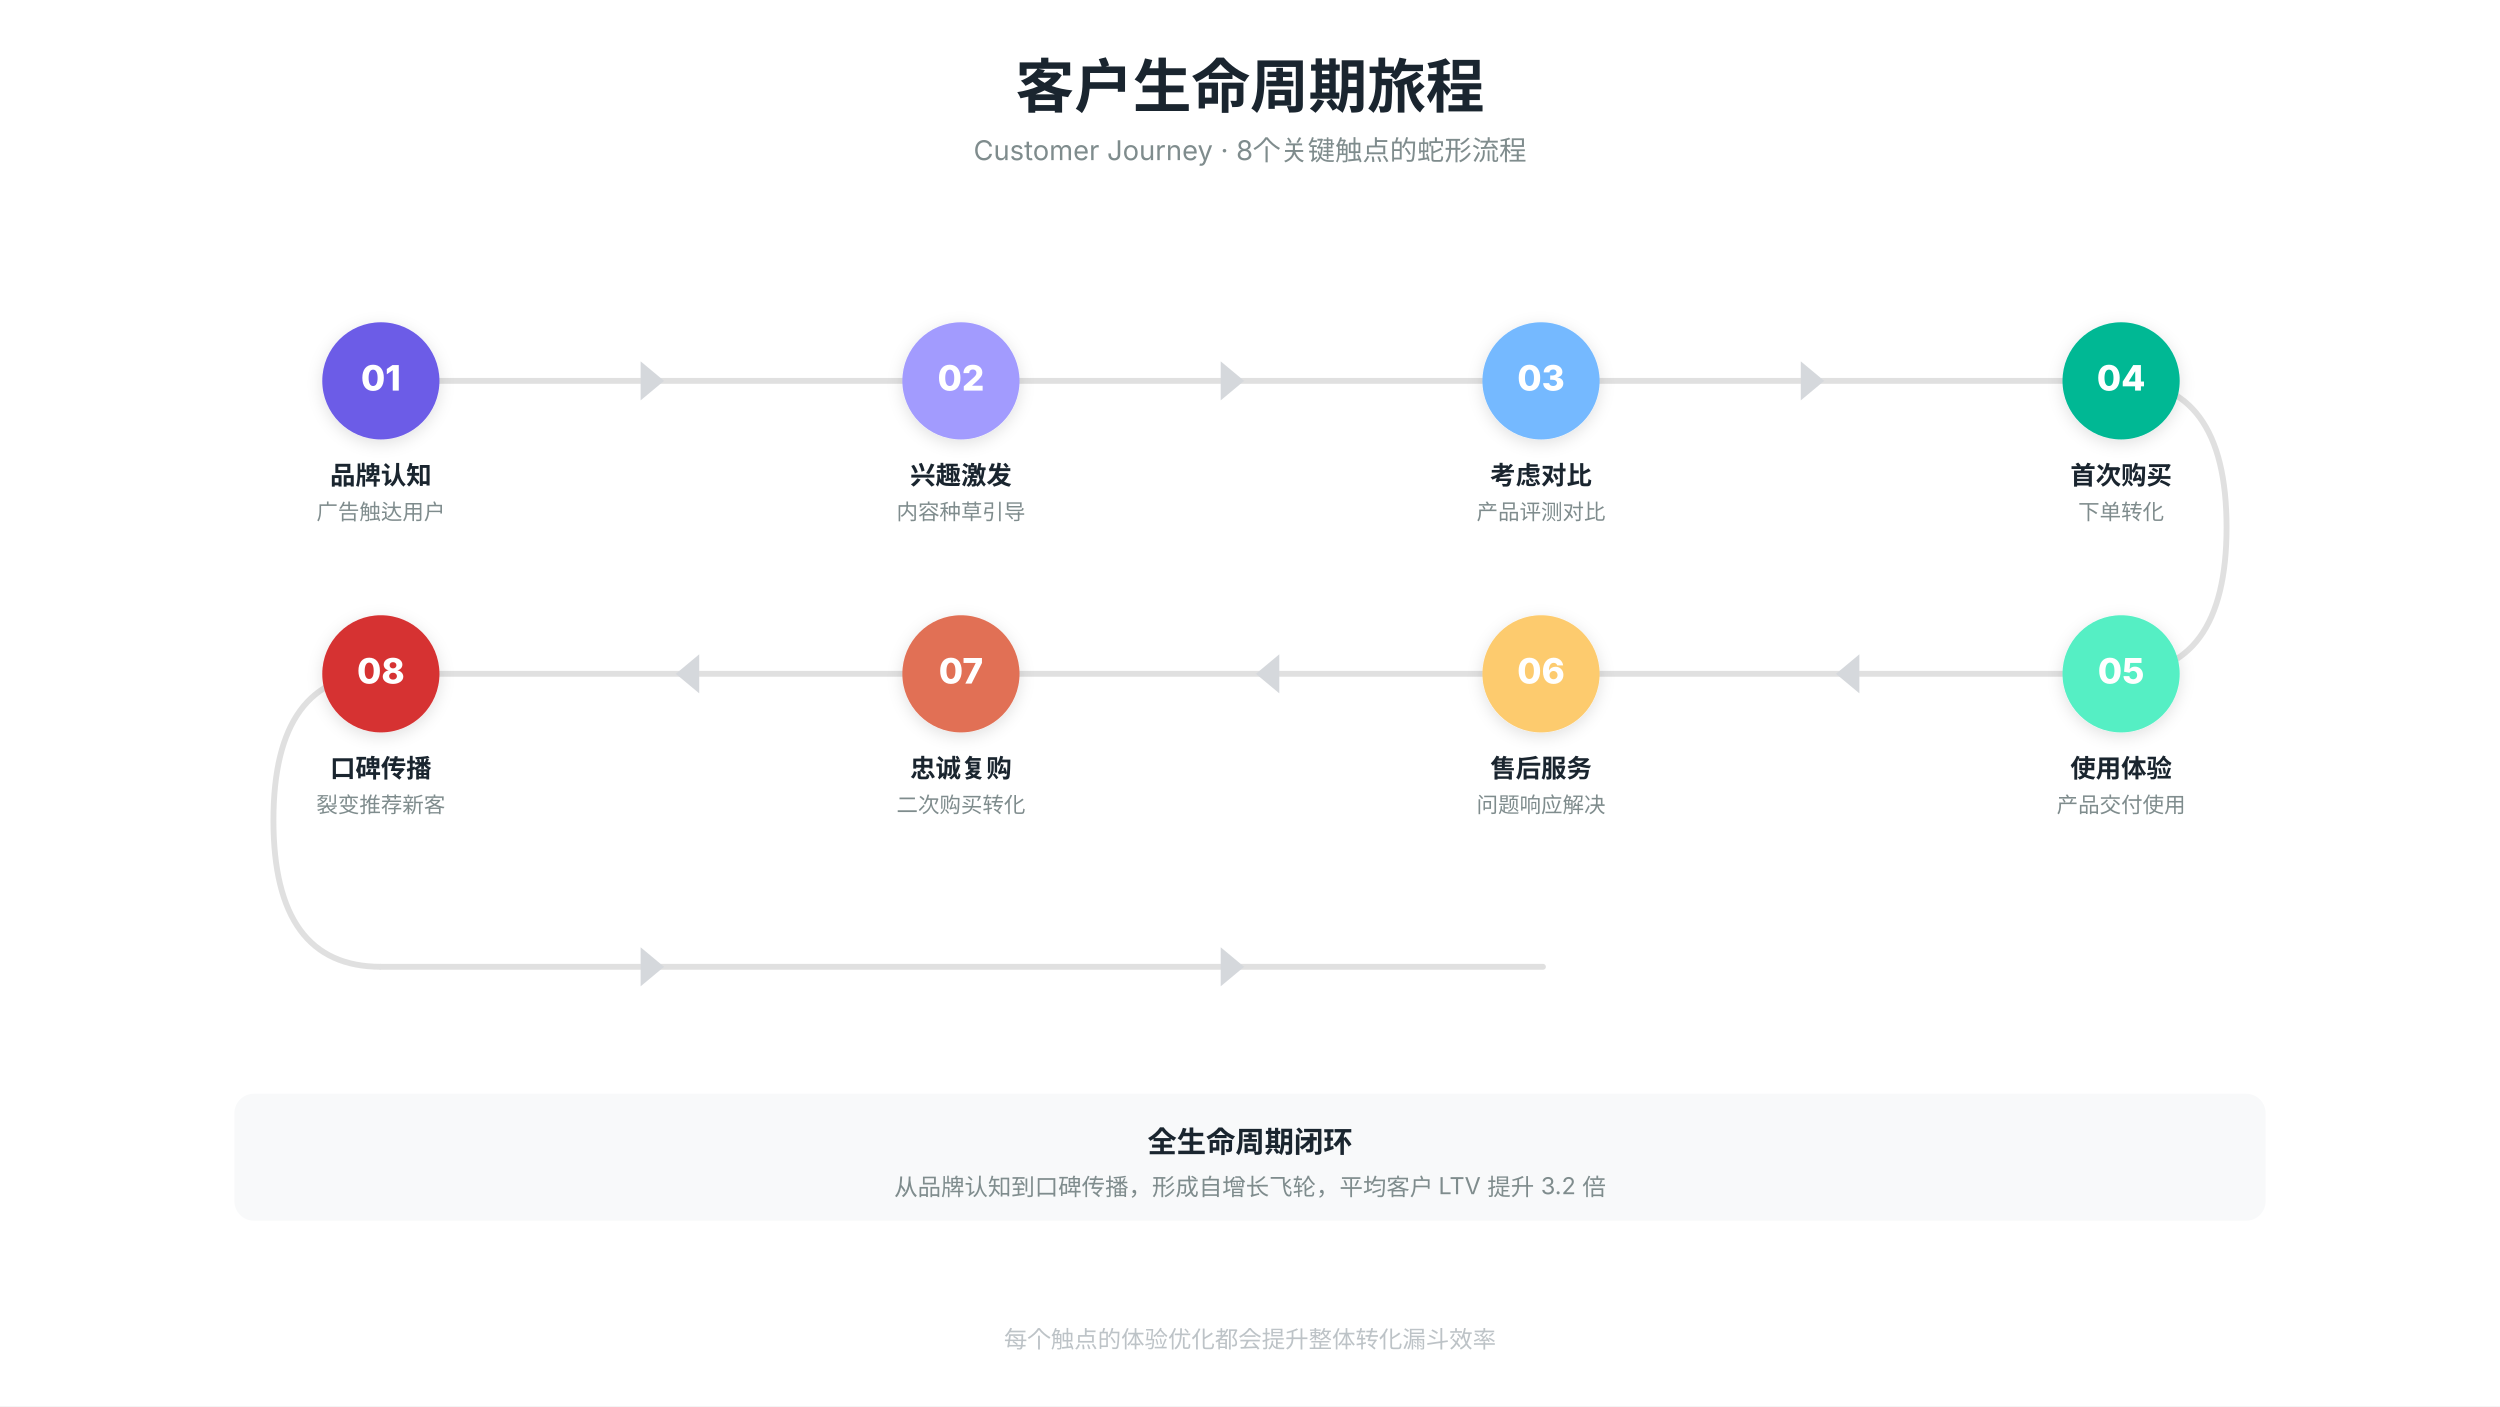
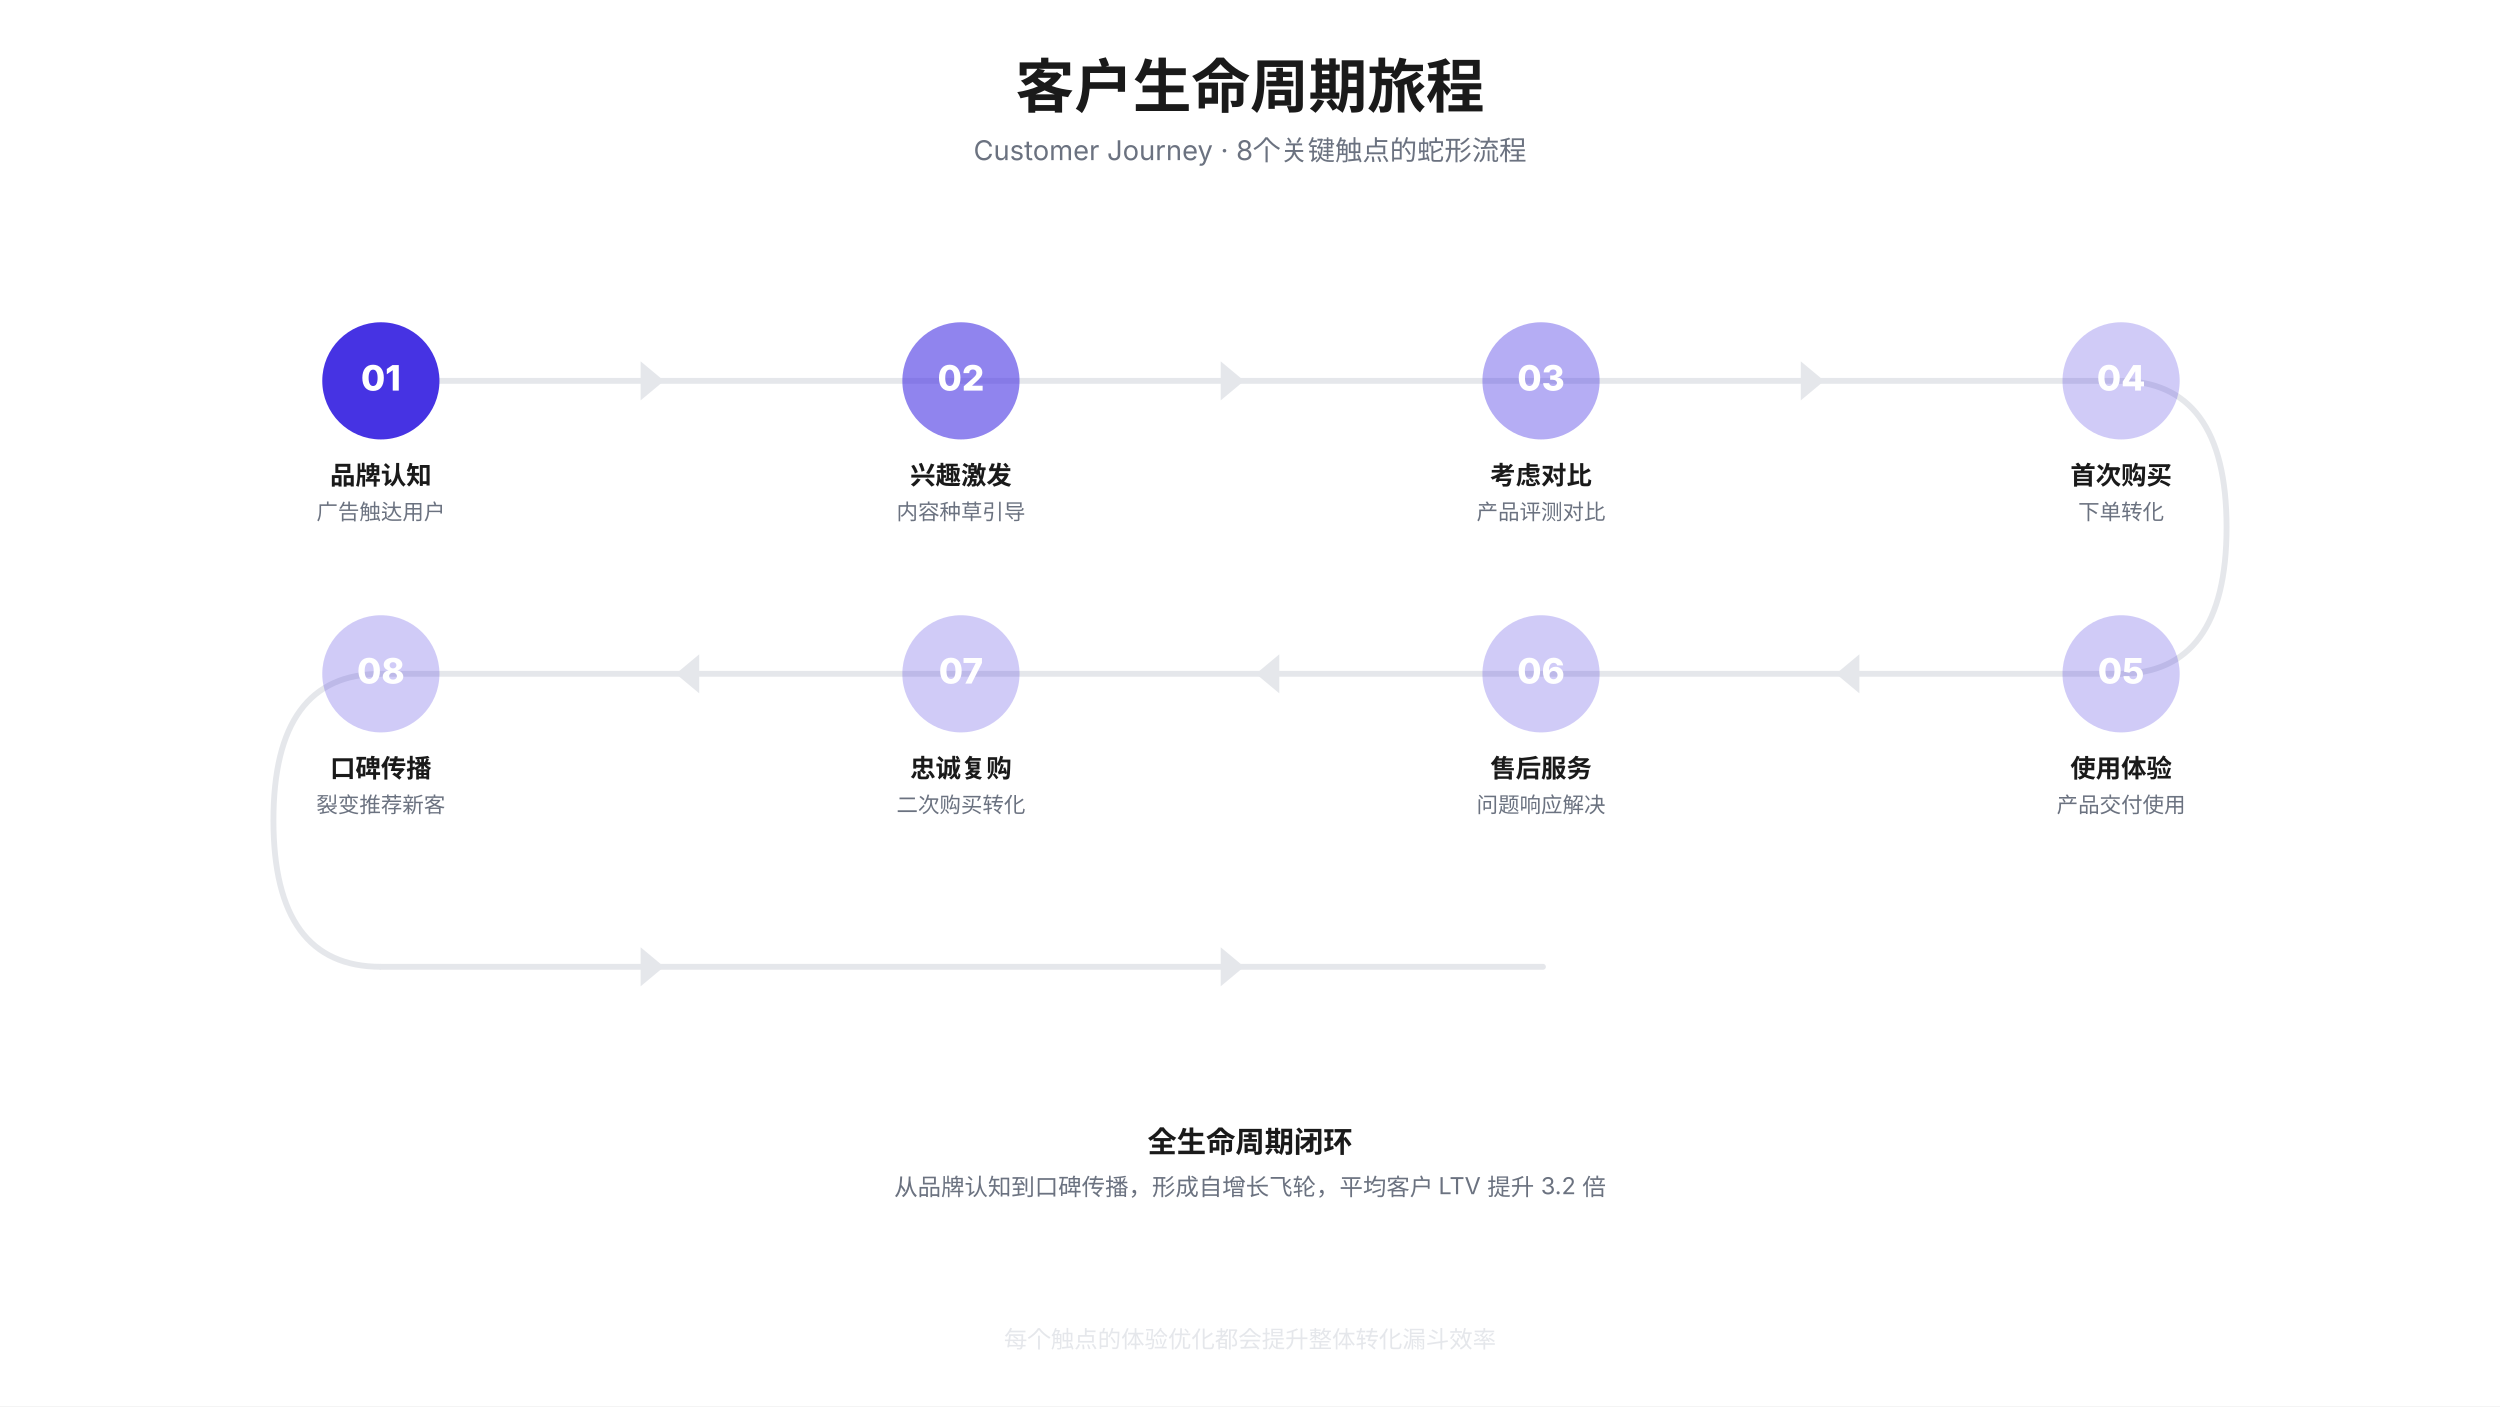
<svg xmlns="http://www.w3.org/2000/svg" viewBox="0 0 1280 720" width="1280" height="720">
  <defs>
-     <filter id="nodeShadow" x="-20%" y="-20%" width="140%" height="140%">
-       <feGaussianBlur in="SourceAlpha" stdDeviation="4" />
-       <feOffset dx="0" dy="2" result="offsetblur" />
-       <feComponentTransfer>
-         <feFuncA type="linear" slope="0.12" />
-       </feComponentTransfer>
-       <feMerge>
-         <feMergeNode />
-         <feMergeNode in="SourceGraphic" />
-       </feMerge>
-     </filter>
-   </defs>
+         
+     </defs>
  <rect width="1280" height="720" fill="#FFFFFF" />
-   <text x="640" y="55" text-anchor="middle" font-family="-apple-system, BlinkMacSystemFont, 'Segoe UI', sans-serif" font-size="30" font-weight="700" fill="#1A252F">客户生命周期旅程</text>
-   <text x="640" y="82" text-anchor="middle" font-family="-apple-system, BlinkMacSystemFont, 'Segoe UI', sans-serif" font-size="14" fill="#7F8C8D">Customer Journey · 8个关键触点的蛇形流程</text>
-   <line x1="195" y1="195" x2="1085" y2="195" stroke="#E0E0E0" stroke-width="3" stroke-linecap="round" />
-   <path d="M 1085,195 Q 1140,195 1140,270 Q 1140,345 1085,345" stroke="#E0E0E0" stroke-width="3" fill="none" />
-   <line x1="1085" y1="345" x2="195" y2="345" stroke="#E0E0E0" stroke-width="3" stroke-linecap="round" />
-   <path d="M 195,345 Q 140,345 140,420 Q 140,495 195,495" stroke="#E0E0E0" stroke-width="3" fill="none" />
-   <line x1="195" y1="495" x2="790" y2="495" stroke="#E0E0E0" stroke-width="3" stroke-linecap="round" />
-   <polygon points="340,195 328,185 328,205" fill="#D5D8DC" />
-   <polygon points="637,195 625,185 625,205" fill="#D5D8DC" />
-   <polygon points="934,195 922,185 922,205" fill="#D5D8DC" />
-   <polygon points="940,345 952,335 952,355" fill="#D5D8DC" />
-   <polygon points="643,345 655,335 655,355" fill="#D5D8DC" />
-   <polygon points="346,345 358,335 358,355" fill="#D5D8DC" />
-   <polygon points="340,495 328,485 328,505" fill="#D5D8DC" />
-   <polygon points="637,495 625,485 625,505" fill="#D5D8DC" />
-   <circle cx="195" cy="195" r="30" fill="#6C5CE7" filter="url(#nodeShadow)" />
+   <text x="640" y="55" text-anchor="middle" font-family="-apple-system, BlinkMacSystemFont, 'Segoe UI', sans-serif" font-size="30" font-weight="700" fill="#1A1A1A">客户生命周期旅程</text>
+   <text x="640" y="82" text-anchor="middle" font-family="-apple-system, BlinkMacSystemFont, 'Segoe UI', sans-serif" font-size="14" fill="#6B7280">Customer Journey · 8个关键触点的蛇形流程</text>
+   <line x1="195" y1="195" x2="1085" y2="195" stroke="#E5E7EB" stroke-width="3" stroke-linecap="round" />
+   <path d="M 1085,195 Q 1140,195 1140,270 Q 1140,345 1085,345" stroke="#E5E7EB" stroke-width="3" fill="none" />
+   <line x1="1085" y1="345" x2="195" y2="345" stroke="#E5E7EB" stroke-width="3" stroke-linecap="round" />
+   <path d="M 195,345 Q 140,345 140,420 Q 140,495 195,495" stroke="#E5E7EB" stroke-width="3" fill="none" />
+   <line x1="195" y1="495" x2="790" y2="495" stroke="#E5E7EB" stroke-width="3" stroke-linecap="round" />
+   <polygon points="340,195 328,185 328,205" fill="#E5E7EB" />
+   <polygon points="637,195 625,185 625,205" fill="#E5E7EB" />
+   <polygon points="934,195 922,185 922,205" fill="#E5E7EB" />
+   <polygon points="940,345 952,335 952,355" fill="#E5E7EB" />
+   <polygon points="643,345 655,335 655,355" fill="#E5E7EB" />
+   <polygon points="346,345 358,335 358,355" fill="#E5E7EB" />
+   <polygon points="340,495 328,485 328,505" fill="#E5E7EB" />
+   <polygon points="637,495 625,485 625,505" fill="#E5E7EB" />
+   <circle cx="195" cy="195" r="30" fill="#4633E3" />
  <text x="195" y="200" text-anchor="middle" font-family="-apple-system, BlinkMacSystemFont, 'Segoe UI', sans-serif" font-size="18" font-weight="800" fill="#FFFFFF">01</text>
-   <text x="195" y="248" text-anchor="middle" font-family="-apple-system, BlinkMacSystemFont, 'Segoe UI', sans-serif" font-size="13" font-weight="700" fill="#1A252F">品牌认知</text>
-   <text x="195" y="266" text-anchor="middle" font-family="-apple-system, BlinkMacSystemFont, 'Segoe UI', sans-serif" font-size="11" fill="#7F8C8D">广告触达用户</text>
-   <circle cx="492" cy="195" r="30" fill="#A29BFE" filter="url(#nodeShadow)" />
+   <text x="195" y="248" text-anchor="middle" font-family="-apple-system, BlinkMacSystemFont, 'Segoe UI', sans-serif" font-size="13" font-weight="700" fill="#1A1A1A">品牌认知</text>
+   <text x="195" y="266" text-anchor="middle" font-family="-apple-system, BlinkMacSystemFont, 'Segoe UI', sans-serif" font-size="11" fill="#6B7280">广告触达用户</text>
+   <circle cx="492" cy="195" r="30" fill="#4633E3" fill-opacity="0.6" />
  <text x="492" y="200" text-anchor="middle" font-family="-apple-system, BlinkMacSystemFont, 'Segoe UI', sans-serif" font-size="18" font-weight="800" fill="#FFFFFF">02</text>
-   <text x="492" y="248" text-anchor="middle" font-family="-apple-system, BlinkMacSystemFont, 'Segoe UI', sans-serif" font-size="13" font-weight="700" fill="#1A252F">兴趣激发</text>
-   <text x="492" y="266" text-anchor="middle" font-family="-apple-system, BlinkMacSystemFont, 'Segoe UI', sans-serif" font-size="11" fill="#7F8C8D">内容种草引导</text>
-   <circle cx="789" cy="195" r="30" fill="#74B9FF" filter="url(#nodeShadow)" />
+   <text x="492" y="248" text-anchor="middle" font-family="-apple-system, BlinkMacSystemFont, 'Segoe UI', sans-serif" font-size="13" font-weight="700" fill="#1A1A1A">兴趣激发</text>
+   <text x="492" y="266" text-anchor="middle" font-family="-apple-system, BlinkMacSystemFont, 'Segoe UI', sans-serif" font-size="11" fill="#6B7280">内容种草引导</text>
+   <circle cx="789" cy="195" r="30" fill="#4633E3" fill-opacity="0.4" />
  <text x="789" y="200" text-anchor="middle" font-family="-apple-system, BlinkMacSystemFont, 'Segoe UI', sans-serif" font-size="18" font-weight="800" fill="#FFFFFF">03</text>
-   <text x="789" y="248" text-anchor="middle" font-family="-apple-system, BlinkMacSystemFont, 'Segoe UI', sans-serif" font-size="13" font-weight="700" fill="#1A252F">考虑对比</text>
-   <text x="789" y="266" text-anchor="middle" font-family="-apple-system, BlinkMacSystemFont, 'Segoe UI', sans-serif" font-size="11" fill="#7F8C8D">产品评测对比</text>
-   <circle cx="1086" cy="195" r="30" fill="#00B894" filter="url(#nodeShadow)" />
+   <text x="789" y="248" text-anchor="middle" font-family="-apple-system, BlinkMacSystemFont, 'Segoe UI', sans-serif" font-size="13" font-weight="700" fill="#1A1A1A">考虑对比</text>
+   <text x="789" y="266" text-anchor="middle" font-family="-apple-system, BlinkMacSystemFont, 'Segoe UI', sans-serif" font-size="11" fill="#6B7280">产品评测对比</text>
+   <circle cx="1086" cy="195" r="30" fill="#4633E3" fill-opacity="0.25" />
  <text x="1086" y="200" text-anchor="middle" font-family="-apple-system, BlinkMacSystemFont, 'Segoe UI', sans-serif" font-size="18" font-weight="800" fill="#FFFFFF">04</text>
-   <text x="1086" y="248" text-anchor="middle" font-family="-apple-system, BlinkMacSystemFont, 'Segoe UI', sans-serif" font-size="13" font-weight="700" fill="#1A252F">首次购买</text>
-   <text x="1086" y="266" text-anchor="middle" font-family="-apple-system, BlinkMacSystemFont, 'Segoe UI', sans-serif" font-size="11" fill="#7F8C8D">下单转化</text>
-   <circle cx="1086" cy="345" r="30" fill="#55EFC4" filter="url(#nodeShadow)" />
+   <text x="1086" y="248" text-anchor="middle" font-family="-apple-system, BlinkMacSystemFont, 'Segoe UI', sans-serif" font-size="13" font-weight="700" fill="#1A1A1A">首次购买</text>
+   <text x="1086" y="266" text-anchor="middle" font-family="-apple-system, BlinkMacSystemFont, 'Segoe UI', sans-serif" font-size="11" fill="#6B7280">下单转化</text>
+   <circle cx="1086" cy="345" r="30" fill="#4633E3" fill-opacity="0.25" />
  <text x="1086" y="350" text-anchor="middle" font-family="-apple-system, BlinkMacSystemFont, 'Segoe UI', sans-serif" font-size="18" font-weight="800" fill="#FFFFFF">05</text>
-   <text x="1086" y="398" text-anchor="middle" font-family="-apple-system, BlinkMacSystemFont, 'Segoe UI', sans-serif" font-size="13" font-weight="700" fill="#1A252F">使用体验</text>
-   <text x="1086" y="416" text-anchor="middle" font-family="-apple-system, BlinkMacSystemFont, 'Segoe UI', sans-serif" font-size="11" fill="#7F8C8D">产品交付使用</text>
-   <circle cx="789" cy="345" r="30" fill="#FDCB6E" filter="url(#nodeShadow)" />
+   <text x="1086" y="398" text-anchor="middle" font-family="-apple-system, BlinkMacSystemFont, 'Segoe UI', sans-serif" font-size="13" font-weight="700" fill="#1A1A1A">使用体验</text>
+   <text x="1086" y="416" text-anchor="middle" font-family="-apple-system, BlinkMacSystemFont, 'Segoe UI', sans-serif" font-size="11" fill="#6B7280">产品交付使用</text>
+   <circle cx="789" cy="345" r="30" fill="#4633E3" fill-opacity="0.25" />
  <text x="789" y="350" text-anchor="middle" font-family="-apple-system, BlinkMacSystemFont, 'Segoe UI', sans-serif" font-size="18" font-weight="800" fill="#FFFFFF">06</text>
-   <text x="789" y="398" text-anchor="middle" font-family="-apple-system, BlinkMacSystemFont, 'Segoe UI', sans-serif" font-size="13" font-weight="700" fill="#1A252F">售后服务</text>
-   <text x="789" y="416" text-anchor="middle" font-family="-apple-system, BlinkMacSystemFont, 'Segoe UI', sans-serif" font-size="11" fill="#7F8C8D">问题响应解决</text>
-   <circle cx="492" cy="345" r="30" fill="#E17055" filter="url(#nodeShadow)" />
+   <text x="789" y="398" text-anchor="middle" font-family="-apple-system, BlinkMacSystemFont, 'Segoe UI', sans-serif" font-size="13" font-weight="700" fill="#1A1A1A">售后服务</text>
+   <text x="789" y="416" text-anchor="middle" font-family="-apple-system, BlinkMacSystemFont, 'Segoe UI', sans-serif" font-size="11" fill="#6B7280">问题响应解决</text>
+   <circle cx="492" cy="345" r="30" fill="#4633E3" fill-opacity="0.25" />
  <text x="492" y="350" text-anchor="middle" font-family="-apple-system, BlinkMacSystemFont, 'Segoe UI', sans-serif" font-size="18" font-weight="800" fill="#FFFFFF">07</text>
-   <text x="492" y="398" text-anchor="middle" font-family="-apple-system, BlinkMacSystemFont, 'Segoe UI', sans-serif" font-size="13" font-weight="700" fill="#1A252F">忠诚复购</text>
-   <text x="492" y="416" text-anchor="middle" font-family="-apple-system, BlinkMacSystemFont, 'Segoe UI', sans-serif" font-size="11" fill="#7F8C8D">二次购买转化</text>
-   <circle cx="195" cy="345" r="30" fill="#D63031" filter="url(#nodeShadow)" />
+   <text x="492" y="398" text-anchor="middle" font-family="-apple-system, BlinkMacSystemFont, 'Segoe UI', sans-serif" font-size="13" font-weight="700" fill="#1A1A1A">忠诚复购</text>
+   <text x="492" y="416" text-anchor="middle" font-family="-apple-system, BlinkMacSystemFont, 'Segoe UI', sans-serif" font-size="11" fill="#6B7280">二次购买转化</text>
+   <circle cx="195" cy="345" r="30" fill="#4633E3" fill-opacity="0.25" />
  <text x="195" y="350" text-anchor="middle" font-family="-apple-system, BlinkMacSystemFont, 'Segoe UI', sans-serif" font-size="18" font-weight="800" fill="#FFFFFF">08</text>
-   <text x="195" y="398" text-anchor="middle" font-family="-apple-system, BlinkMacSystemFont, 'Segoe UI', sans-serif" font-size="13" font-weight="700" fill="#1A252F">口碑传播</text>
-   <text x="195" y="416" text-anchor="middle" font-family="-apple-system, BlinkMacSystemFont, 'Segoe UI', sans-serif" font-size="11" fill="#7F8C8D">裂变推荐新客</text>
-   <rect x="120" y="560" width="1040" height="65" rx="10" fill="#F8F9FA" />
-   <text x="640" y="590" text-anchor="middle" font-family="-apple-system, BlinkMacSystemFont, 'Segoe UI', sans-serif" font-size="15" font-weight="700" fill="#1A252F">全生命周期闭环</text>
-   <text x="640" y="612" text-anchor="middle" font-family="-apple-system, BlinkMacSystemFont, 'Segoe UI', sans-serif" font-size="12" fill="#7F8C8D">从品牌认知到口碑传播，形成自增长飞轮，平均客户 LTV 提升 3.2 倍</text>
-   <text x="640" y="690" text-anchor="middle" font-family="-apple-system, BlinkMacSystemFont, 'Segoe UI', sans-serif" font-size="12" fill="#BDC3C7">每个触点的体验优化都会提升整体转化漏斗效率</text>
+   <text x="195" y="398" text-anchor="middle" font-family="-apple-system, BlinkMacSystemFont, 'Segoe UI', sans-serif" font-size="13" font-weight="700" fill="#1A1A1A">口碑传播</text>
+   <text x="195" y="416" text-anchor="middle" font-family="-apple-system, BlinkMacSystemFont, 'Segoe UI', sans-serif" font-size="11" fill="#6B7280">裂变推荐新客</text>
+   <rect x="120" y="560" width="1040" height="65" rx="10" fill="#FFFFFF" />
+   <text x="640" y="590" text-anchor="middle" font-family="-apple-system, BlinkMacSystemFont, 'Segoe UI', sans-serif" font-size="15" font-weight="700" fill="#1A1A1A">全生命周期闭环</text>
+   <text x="640" y="612" text-anchor="middle" font-family="-apple-system, BlinkMacSystemFont, 'Segoe UI', sans-serif" font-size="12" fill="#6B7280">从品牌认知到口碑传播，形成自增长飞轮，平均客户 LTV 提升 3.2 倍</text>
+   <text x="640" y="690" text-anchor="middle" font-family="-apple-system, BlinkMacSystemFont, 'Segoe UI', sans-serif" font-size="12" fill="#E5E7EB">每个触点的体验优化都会提升整体转化漏斗效率</text>
</svg>
